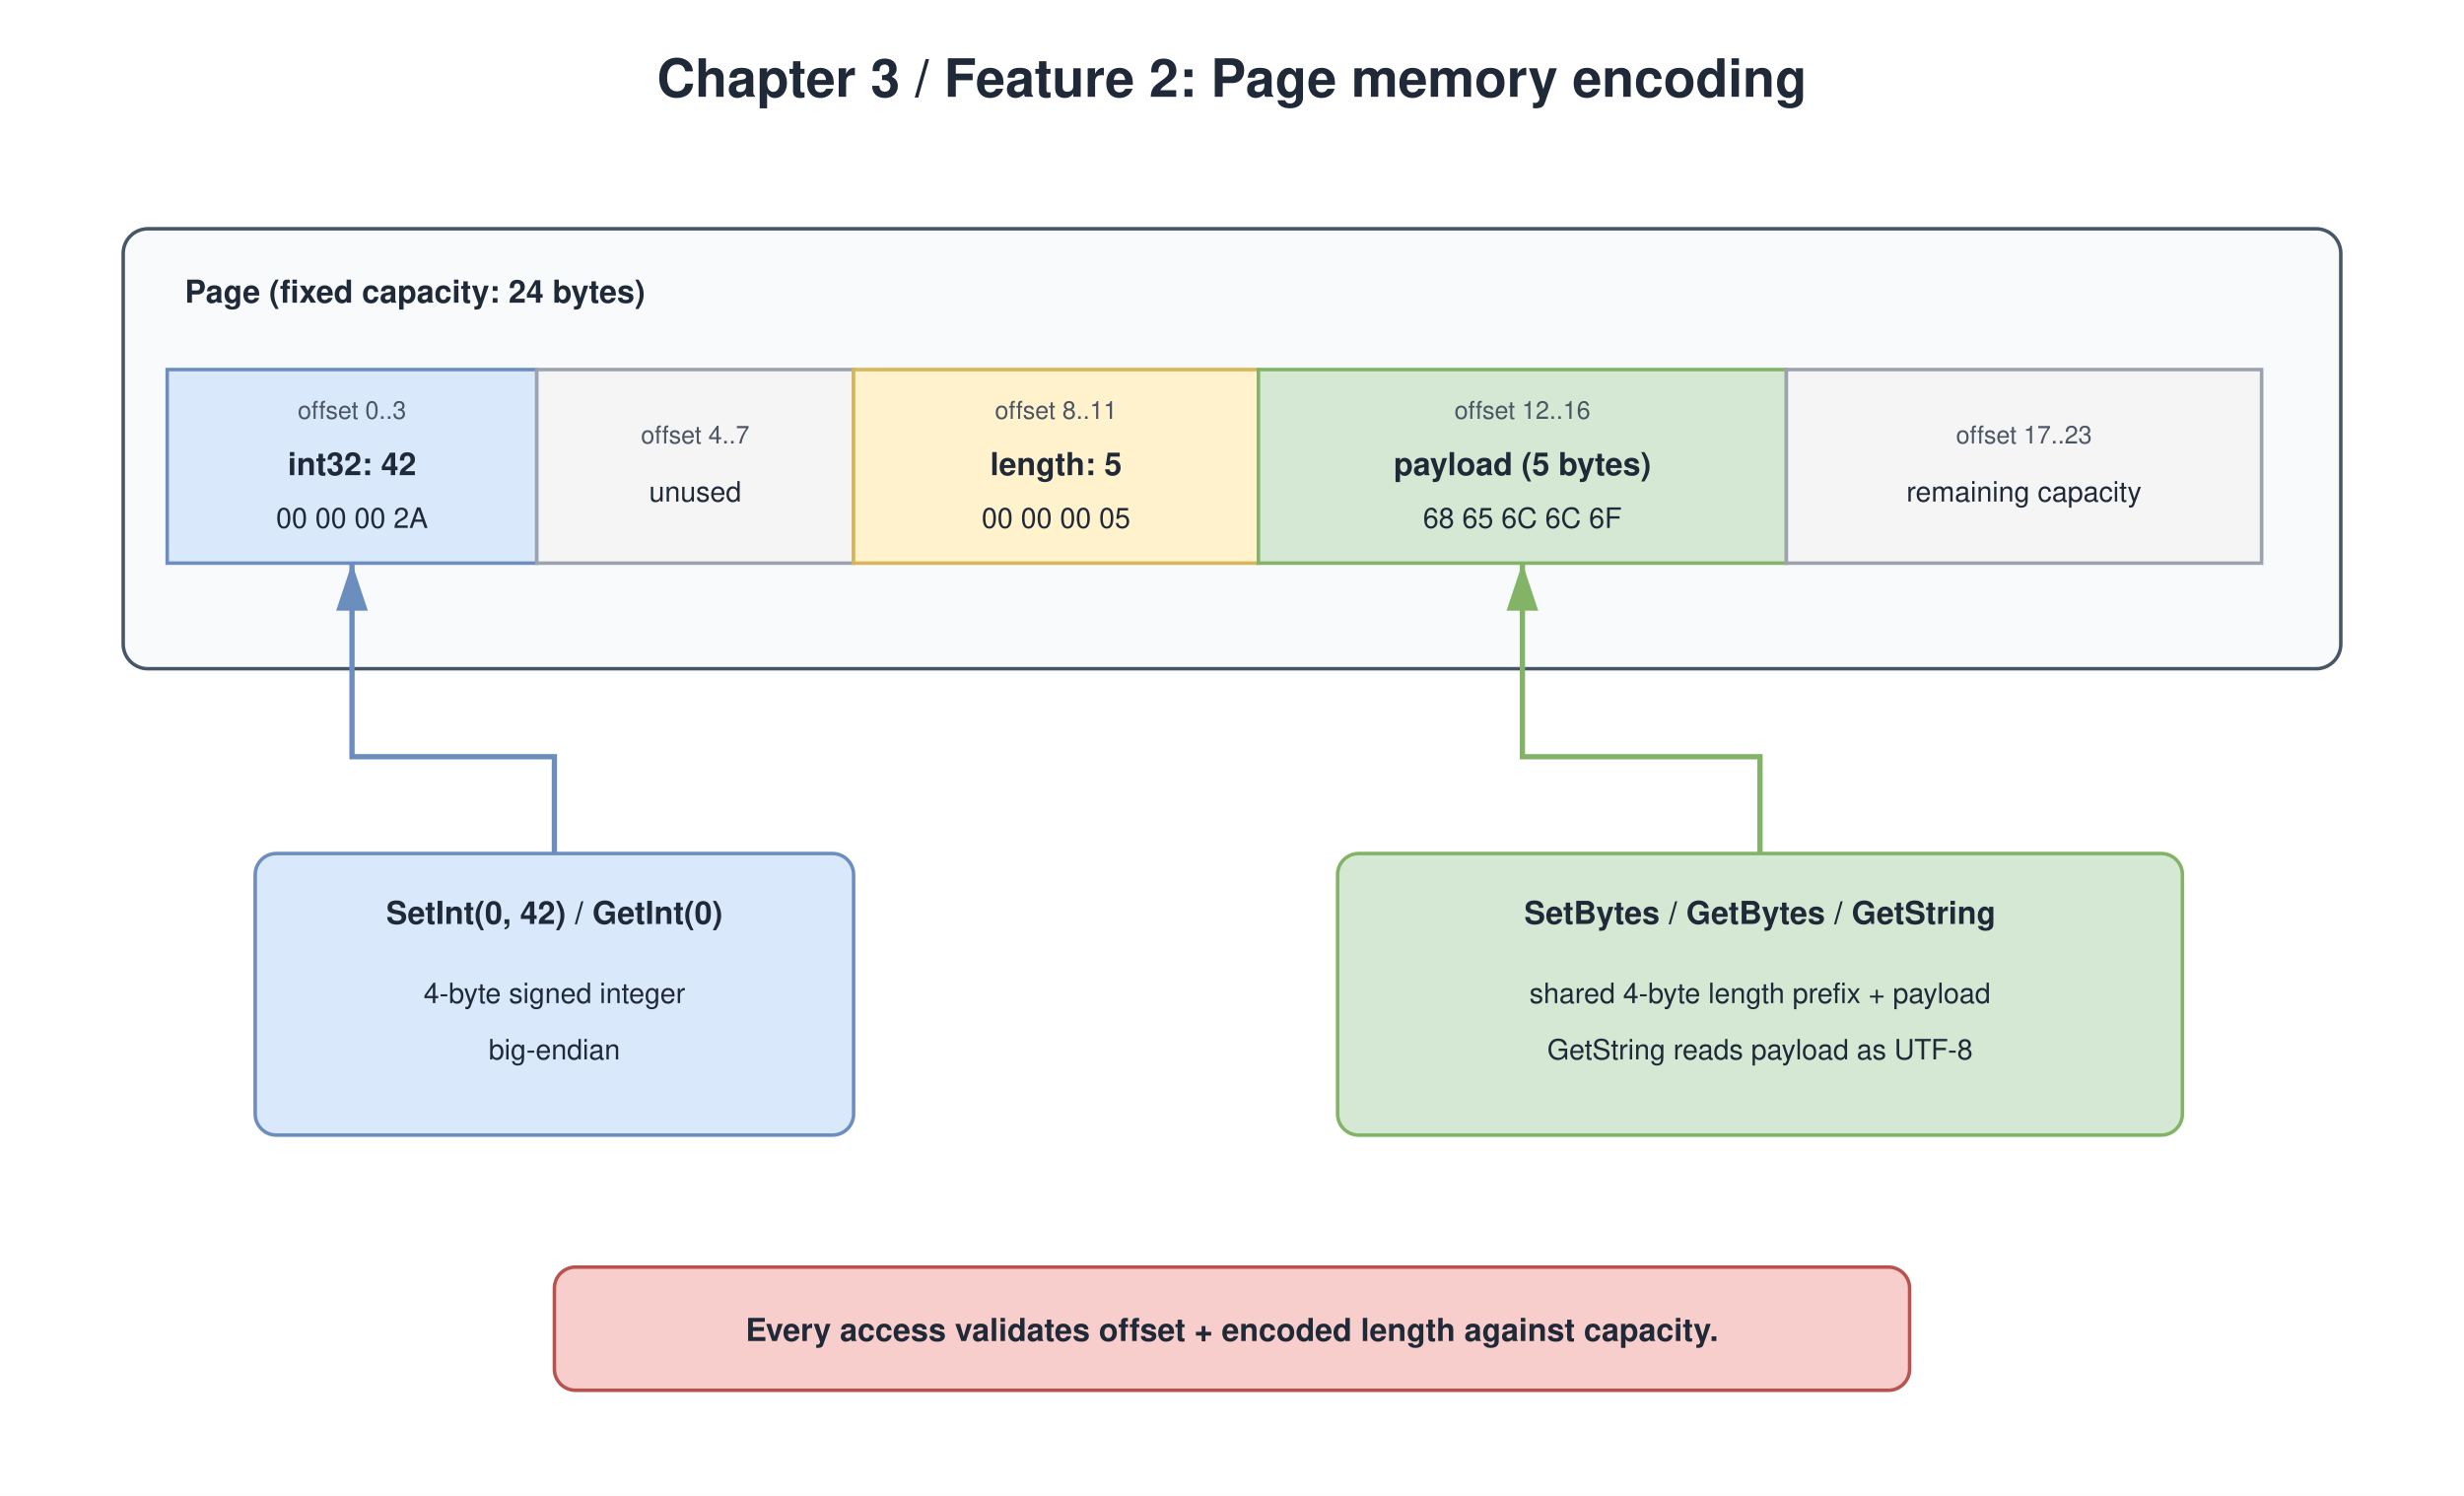
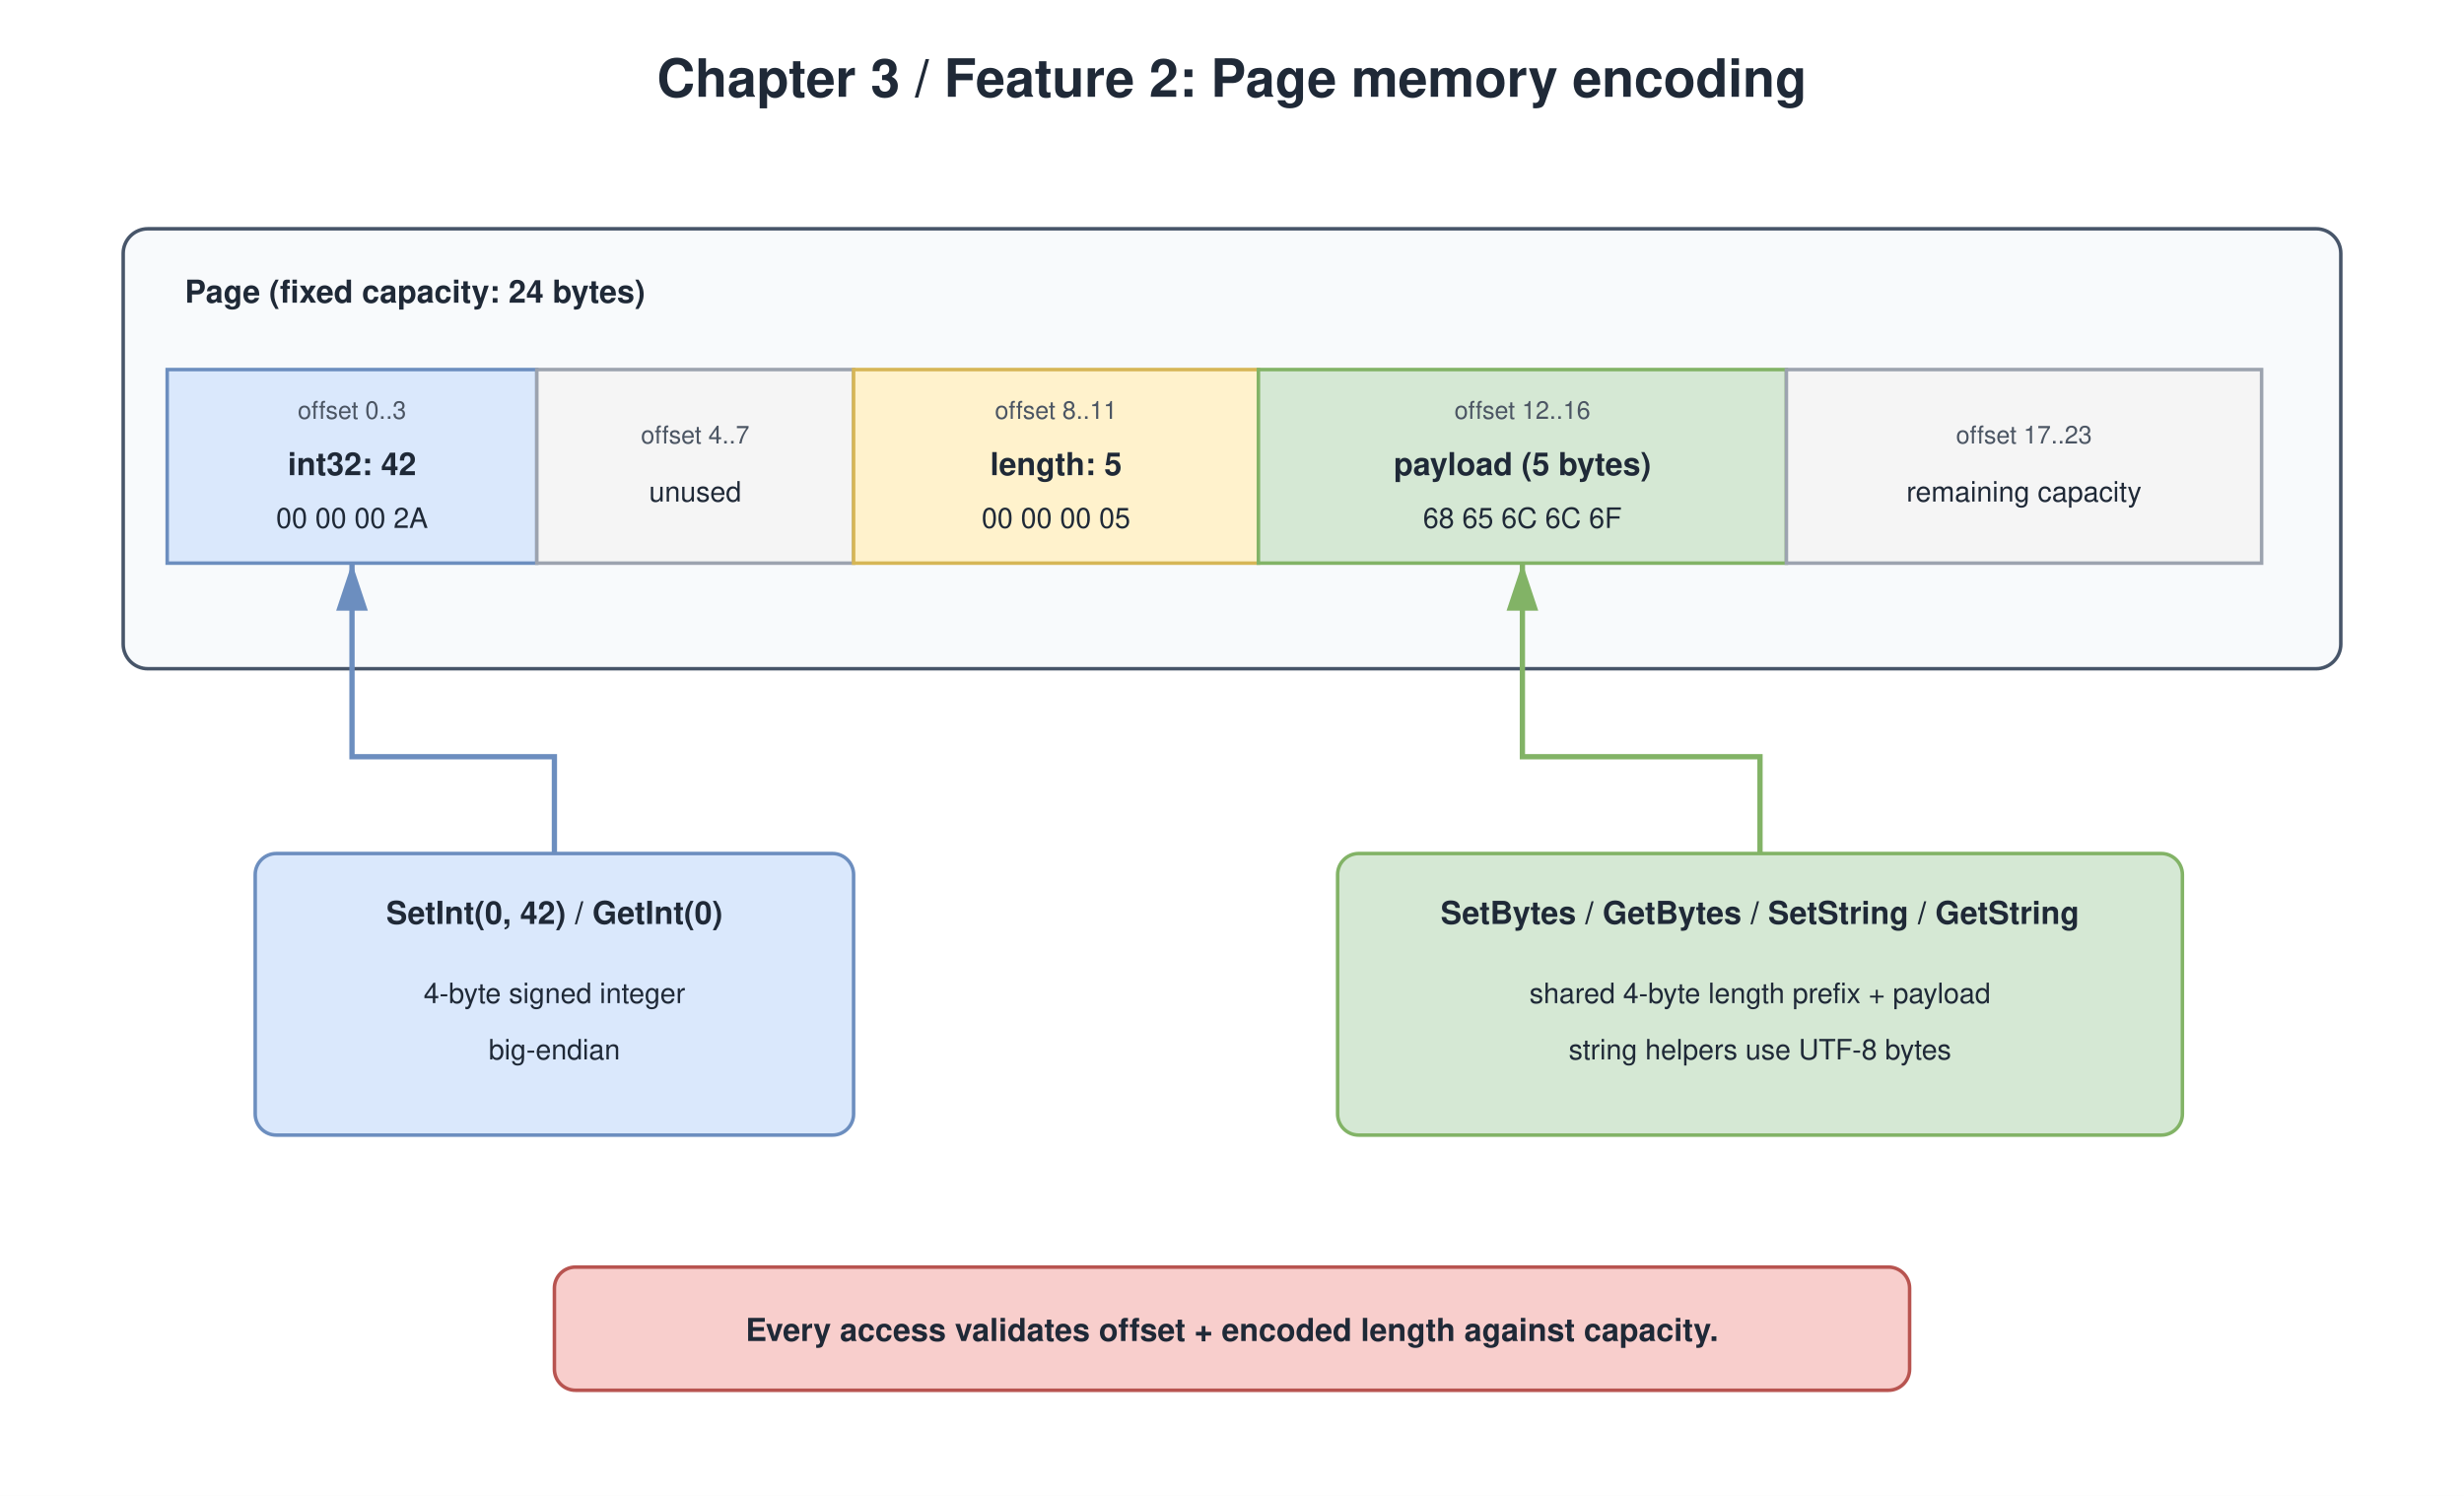
<svg xmlns="http://www.w3.org/2000/svg" width="1400" height="850" viewBox="0 0 1400 850" role="img" aria-labelledby="title description">
  <defs>
    <marker id="arrow-blue" markerWidth="10" markerHeight="10" refX="9" refY="3" orient="auto" markerUnits="strokeWidth">
      <path d="M0,0 L0,6 L9,3 z" fill="#6c8ebf" />
    </marker>
    <marker id="arrow-green" markerWidth="10" markerHeight="10" refX="9" refY="3" orient="auto" markerUnits="strokeWidth">
      <path d="M0,0 L0,6 L9,3 z" fill="#82b366" />
    </marker>
    <style>.title{font-family:Helvetica,Arial,sans-serif;font-size:30px;font-weight:700;fill:#1f2937}.heading{font-family:Helvetica,Arial,sans-serif;font-size:18px;font-weight:700;fill:#1f2937}.text{font-family:Helvetica,Arial,sans-serif;font-size:16px;fill:#1f2937}.small{font-family:Helvetica,Arial,sans-serif;font-size:14px;fill:#4b5563}.box{stroke-width:2}.blue-line{fill:none;stroke:#6c8ebf;stroke-width:3;marker-end:url(#arrow-blue)}.green-line{fill:none;stroke:#82b366;stroke-width:3;marker-end:url(#arrow-green)}</style>
  </defs>
  <rect width="1400" height="850" fill="#ffffff" />
  <text class="title" x="700" y="55" text-anchor="middle">Chapter 3 / Feature 2: Page memory encoding</text>
  <rect class="box" x="70" y="130" width="1260" height="250" rx="14" fill="#f8fafc" stroke="#475569" />
  <text class="heading" x="105" y="172">Page (fixed capacity: 24 bytes)</text>
  <rect class="box" x="95" y="210" width="210" height="110" fill="#dae8fc" stroke="#6c8ebf" />
  <text class="small" x="200" y="238" text-anchor="middle">offset 0..3</text>
  <text class="heading" x="200" y="270" text-anchor="middle">int32: 42</text>
  <text class="text" x="200" y="300" text-anchor="middle">00 00 00 2A</text>
  <rect class="box" x="305" y="210" width="180" height="110" fill="#f5f5f5" stroke="#9ca3af" />
  <text class="small" x="395" y="252" text-anchor="middle">offset 4..7</text>
  <text class="text" x="395" y="285" text-anchor="middle">unused</text>
  <rect class="box" x="485" y="210" width="230" height="110" fill="#fff2cc" stroke="#d6b656" />
  <text class="small" x="600" y="238" text-anchor="middle">offset 8..11</text>
  <text class="heading" x="600" y="270" text-anchor="middle">length: 5</text>
  <text class="text" x="600" y="300" text-anchor="middle">00 00 00 05</text>
  <rect class="box" x="715" y="210" width="300" height="110" fill="#d5e8d4" stroke="#82b366" />
  <text class="small" x="865" y="238" text-anchor="middle">offset 12..16</text>
  <text class="heading" x="865" y="270" text-anchor="middle">payload (5 bytes)</text>
  <text class="text" x="865" y="300" text-anchor="middle">68 65 6C 6C 6F</text>
  <rect class="box" x="1015" y="210" width="270" height="110" fill="#f5f5f5" stroke="#9ca3af" />
  <text class="small" x="1150" y="252" text-anchor="middle">offset 17..23</text>
  <text class="text" x="1150" y="285" text-anchor="middle">remaining capacity</text>
  <rect class="box" x="145" y="485" width="340" height="160" rx="12" fill="#dae8fc" stroke="#6c8ebf" />
  <text class="heading" x="315" y="525" text-anchor="middle">SetInt(0, 42) / GetInt(0)</text>
  <text class="text" x="315" y="570" text-anchor="middle">4-byte signed integer</text>
  <text class="text" x="315" y="602" text-anchor="middle">big-endian</text>
  <path class="blue-line" d="M315 485 V430 H200 V320" />
  <rect class="box" x="760" y="485" width="480" height="160" rx="12" fill="#d5e8d4" stroke="#82b366" />
-   <text class="heading" x="1000" y="525" text-anchor="middle">SetBytes / GetBytes / GetString</text>
+   <text class="heading" x="1000" y="525" text-anchor="middle">SetBytes / GetBytes / SetString / GetString</text>
  <text class="text" x="1000" y="570" text-anchor="middle">shared 4-byte length prefix + payload</text>
-   <text class="text" x="1000" y="602" text-anchor="middle">GetString reads payload as UTF-8</text>
+   <text class="text" x="1000" y="602" text-anchor="middle">string helpers use UTF-8 bytes</text>
  <path class="green-line" d="M1000 485 V430 H865 V320" />
  <rect class="box" x="315" y="720" width="770" height="70" rx="12" fill="#f8cecc" stroke="#b85450" />
  <text class="heading" x="700" y="762" text-anchor="middle">Every access validates offset + encoded length against capacity.</text>
</svg>
